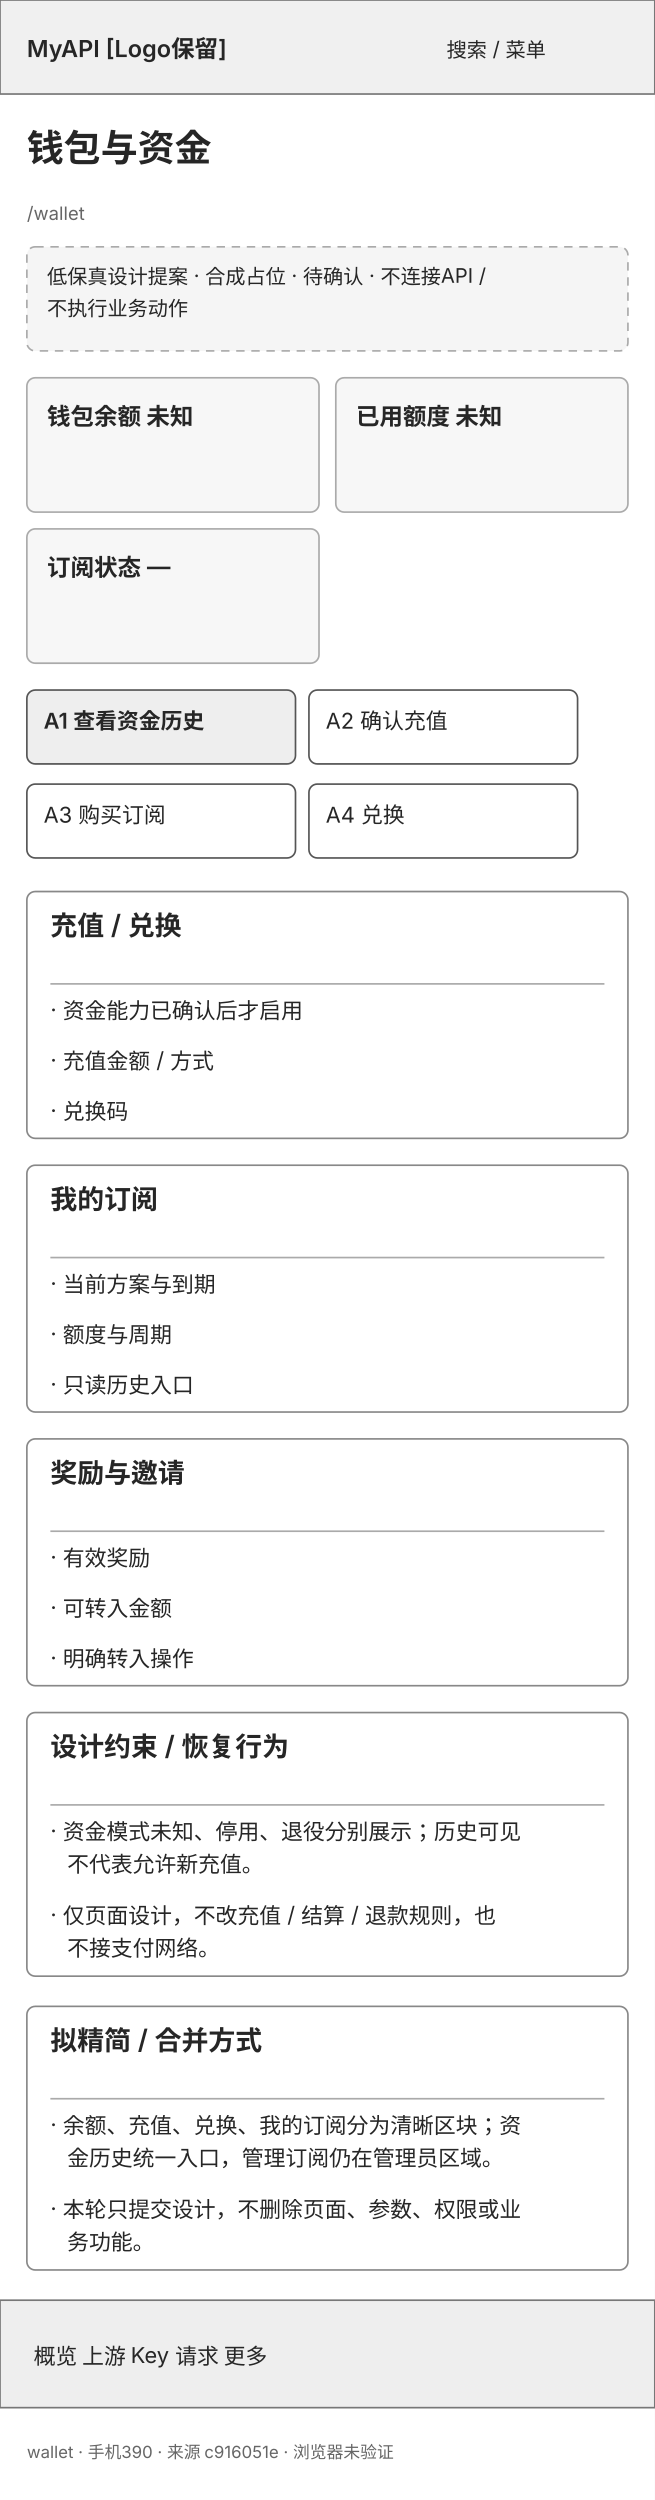
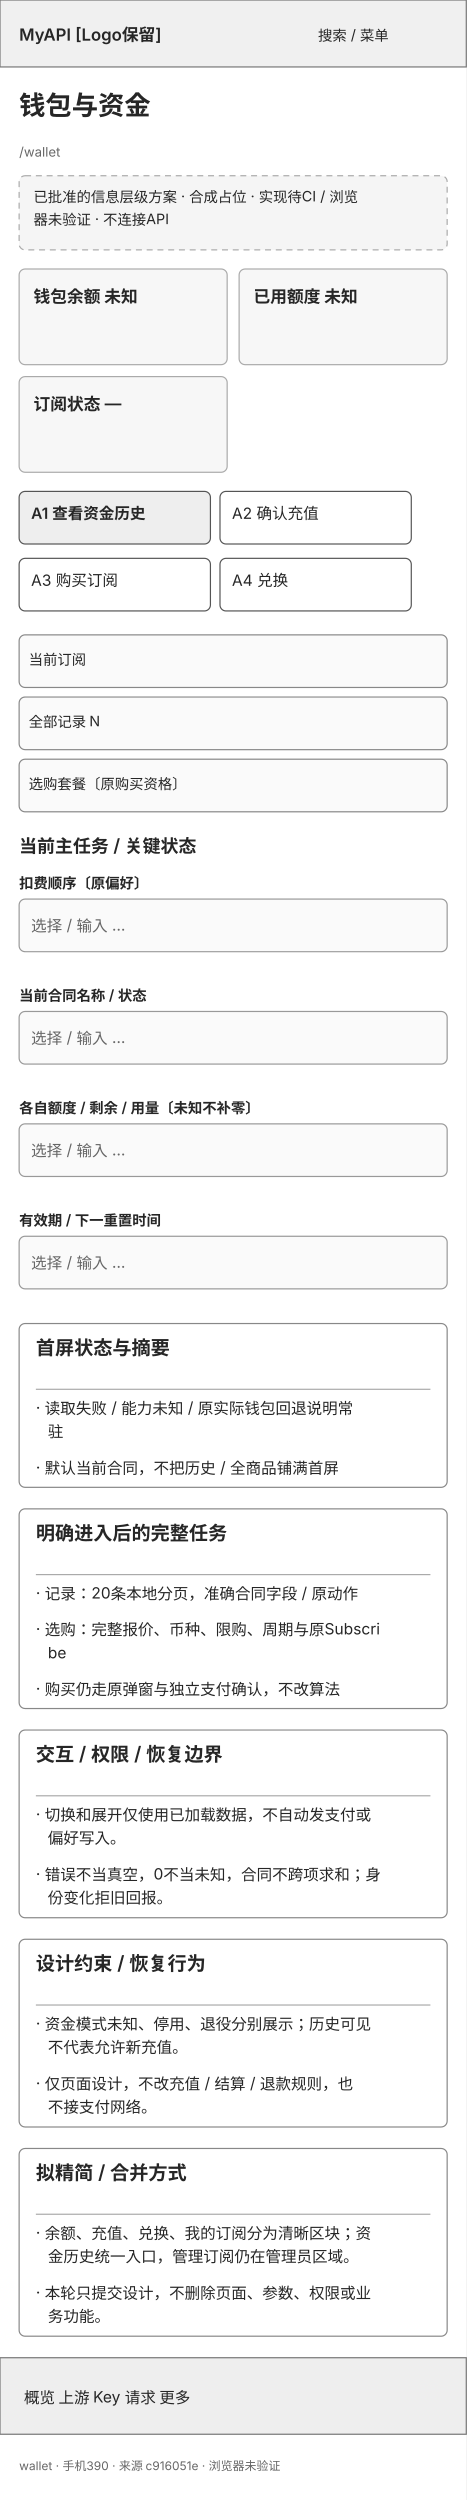
- <svg xmlns="http://www.w3.org/2000/svg" width="390" height="1489" viewBox="0 0 390 1489" role="img" aria-labelledby="title desc">
+ <svg xmlns="http://www.w3.org/2000/svg" width="390" height="2091" viewBox="0 0 390 2091" role="img" aria-labelledby="title desc">
  <rect width="100%" height="100%" fill="#ffffff" />
  <g font-family="system-ui, -apple-system, BlinkMacSystemFont, sans-serif">
    <rect x="0" y="0" width="390" height="56" rx="0" fill="#f0f0f0" stroke="#777777" />
    <text x="16" y="34" font-size="14" font-weight="600" fill="#262626">MyAPI  [Logo保留]</text>
    <text x="266" y="34" font-size="12" font-weight="normal" fill="#262626">搜索  /  菜单</text>
    <text x="16" y="96" font-size="22" font-weight="600" fill="#262626">钱包与资金</text>
    <text x="16" y="131" font-size="11" font-weight="normal" fill="#666666">/wallet</text>
    <rect x="16" y="147" width="358" height="62" rx="5" fill="#f5f5f5" stroke="#aaaaaa" stroke-dasharray="5 4" />
-     <text x="28" y="169" font-size="12" font-weight="normal" fill="#262626">低保真设计提案 · 合成占位 · 待确认 · 不连接API / </text>
-     <text x="28" y="188" font-size="12" font-weight="normal" fill="#262626">不执行业务动作</text>
+     <text x="28" y="169" font-size="12" font-weight="normal" fill="#262626">已批准的信息层级方案 · 合成占位 · 实现待CI / 浏览</text>
+     <text x="28" y="188" font-size="12" font-weight="normal" fill="#262626">器未验证 · 不连接API</text>
    <rect x="16.0" y="225" width="174.0" height="80" rx="5" fill="#f7f7f7" stroke="#aaaaaa" />
    <text x="28.0" y="253" font-size="14" font-weight="600" fill="#262626">钱包余额 未知</text>
    <rect x="200.0" y="225" width="174.0" height="80" rx="5" fill="#f7f7f7" stroke="#aaaaaa" />
    <text x="212.0" y="253" font-size="14" font-weight="600" fill="#262626">已用额度 未知</text>
    <rect x="16.0" y="315" width="174.0" height="80" rx="5" fill="#f7f7f7" stroke="#aaaaaa" />
    <text x="28.0" y="343" font-size="14" font-weight="600" fill="#262626">订阅状态 —</text>
    <rect x="16" y="411" width="160" height="44" rx="5" fill="#eeeeee" stroke="#555555" />
    <text x="26" y="434" font-size="13" font-weight="600" fill="#262626">A1 查看资金历史</text>
    <rect x="184" y="411" width="160" height="44" rx="5" fill="#ffffff" stroke="#555555" />
    <text x="194" y="434" font-size="13" font-weight="normal" fill="#262626">A2 确认充值</text>
    <rect x="16" y="467" width="160" height="44" rx="5" fill="#ffffff" stroke="#555555" />
    <text x="26" y="490" font-size="13" font-weight="normal" fill="#262626">A3 购买订阅</text>
    <rect x="184" y="467" width="160" height="44" rx="5" fill="#ffffff" stroke="#555555" />
    <text x="194" y="490" font-size="13" font-weight="normal" fill="#262626">A4 兑换</text>
-     <rect x="16.0" y="531" width="358.0" height="147" rx="5" fill="#ffffff" stroke="#888888" />
-     <text x="30.0" y="557" font-size="16" font-weight="600" fill="#262626">充值 / 兑换</text>
-     <line x1="30.0" y1="586" x2="360.0" y2="586" stroke="#aaaaaa" />
-     <text x="30.0" y="606" font-size="13" font-weight="normal" fill="#262626">· 资金能力已确认后才启用</text>
-     <text x="30.0" y="636" font-size="13" font-weight="normal" fill="#262626">· 充值金额 / 方式</text>
-     <text x="30.0" y="666" font-size="13" font-weight="normal" fill="#262626">· 兑换码</text>
-     <rect x="16.0" y="694" width="358.0" height="147" rx="5" fill="#ffffff" stroke="#888888" />
-     <text x="30.0" y="720" font-size="16" font-weight="600" fill="#262626">我的订阅</text>
-     <line x1="30.0" y1="749" x2="360.0" y2="749" stroke="#aaaaaa" />
-     <text x="30.0" y="769" font-size="13" font-weight="normal" fill="#262626">· 当前方案与到期</text>
-     <text x="30.0" y="799" font-size="13" font-weight="normal" fill="#262626">· 额度与周期</text>
-     <text x="30.0" y="829" font-size="13" font-weight="normal" fill="#262626">· 只读历史入口</text>
-     <rect x="16.0" y="857" width="358.0" height="147" rx="5" fill="#ffffff" stroke="#888888" />
-     <text x="30.0" y="883" font-size="16" font-weight="600" fill="#262626">奖励与邀请</text>
-     <line x1="30.0" y1="912" x2="360.0" y2="912" stroke="#aaaaaa" />
-     <text x="30.0" y="932" font-size="13" font-weight="normal" fill="#262626">· 有效奖励</text>
-     <text x="30.0" y="962" font-size="13" font-weight="normal" fill="#262626">· 可转入金额</text>
-     <text x="30.0" y="992" font-size="13" font-weight="normal" fill="#262626">· 明确转入操作</text>
-     <rect x="16" y="1020" width="358" height="157" rx="5" fill="#ffffff" stroke="#888888" />
-     <text x="30" y="1046" font-size="16" font-weight="600" fill="#262626">设计约束 / 恢复行为</text>
-     <line x1="30" y1="1075" x2="360" y2="1075" stroke="#aaaaaa" />
-     <text x="30" y="1095" font-size="13" font-weight="normal" fill="#262626">· 资金模式未知、停用、退役分别展示；历史可见</text>
-     <text x="40" y="1115" font-size="13" font-weight="normal" fill="#262626">不代表允许新充值。</text>
-     <text x="30" y="1145" font-size="13" font-weight="normal" fill="#262626">· 仅页面设计，不改充值 / 结算 / 退款规则，也</text>
-     <text x="40" y="1165" font-size="13" font-weight="normal" fill="#262626">不接支付网络。</text>
-     <rect x="16" y="1195" width="358" height="157" rx="5" fill="#ffffff" stroke="#888888" />
-     <text x="30" y="1221" font-size="16" font-weight="600" fill="#262626">拟精简 / 合并方式</text>
-     <line x1="30" y1="1250" x2="360" y2="1250" stroke="#aaaaaa" />
-     <text x="30" y="1270" font-size="13" font-weight="normal" fill="#262626">· 余额、充值、兑换、我的订阅分为清晰区块；资</text>
-     <text x="40" y="1290" font-size="13" font-weight="normal" fill="#262626">金历史统一入口，管理订阅仍在管理员区域。</text>
-     <text x="30" y="1320" font-size="13" font-weight="normal" fill="#262626">· 本轮只提交设计，不删除页面、参数、权限或业</text>
-     <text x="40" y="1340" font-size="13" font-weight="normal" fill="#262626">务功能。</text>
-     <rect x="0" y="1370" width="390" height="64" rx="0" fill="#eeeeee" stroke="#777777" />
-     <text x="20" y="1408" font-size="13" font-weight="normal" fill="#262626">概览      上游      Key      请求      更多</text>
-     <text x="16" y="1464" font-size="10" font-weight="normal" fill="#666666">wallet · 手机390 · 来源 c916051e · 浏览器未验证</text>
+     <rect x="16.0" y="531" width="358.0" height="44" rx="5" fill="#fafafa" stroke="#888888" />
+     <text x="24.0" y="556" font-size="12" font-weight="normal" fill="#262626">当前订阅</text>
+     <rect x="16.0" y="583" width="358.0" height="44" rx="5" fill="#fafafa" stroke="#888888" />
+     <text x="24.0" y="608" font-size="12" font-weight="normal" fill="#262626">全部记录 N</text>
+     <rect x="16.0" y="635" width="358.0" height="44" rx="5" fill="#fafafa" stroke="#888888" />
+     <text x="24.0" y="660" font-size="12" font-weight="normal" fill="#262626">选购套餐〔原购买资格〕</text>
+     <text x="16" y="713" font-size="15" font-weight="600" fill="#262626">当前主任务 / 关键状态</text>
+     <text x="16.0" y="743" font-size="12" font-weight="600" fill="#262626">扣费顺序〔原偏好〕</text>
+     <rect x="16.0" y="752" width="358.0" height="44" rx="5" fill="#fafafa" stroke="#999999" />
+     <text x="26.0" y="779" font-size="13" font-weight="normal" fill="#666666">选择 / 输入 …</text>
+     <text x="16.0" y="837" font-size="12" font-weight="600" fill="#262626">当前合同名称 / 状态</text>
+     <rect x="16.0" y="846" width="358.0" height="44" rx="5" fill="#fafafa" stroke="#999999" />
+     <text x="26.0" y="873" font-size="13" font-weight="normal" fill="#666666">选择 / 输入 …</text>
+     <text x="16.0" y="931" font-size="12" font-weight="600" fill="#262626">各自额度 / 剩余 / 用量〔未知不补零〕</text>
+     <rect x="16.0" y="940" width="358.0" height="44" rx="5" fill="#fafafa" stroke="#999999" />
+     <text x="26.0" y="967" font-size="13" font-weight="normal" fill="#666666">选择 / 输入 …</text>
+     <text x="16.0" y="1025" font-size="12" font-weight="600" fill="#262626">有效期 / 下一重置时间</text>
+     <rect x="16.0" y="1034" width="358.0" height="44" rx="5" fill="#fafafa" stroke="#999999" />
+     <text x="26.0" y="1061" font-size="13" font-weight="normal" fill="#666666">选择 / 输入 …</text>
+     <rect x="16" y="1107" width="358" height="137" rx="5" fill="#ffffff" stroke="#888888" />
+     <text x="30" y="1133" font-size="16" font-weight="600" fill="#262626">首屏状态与摘要</text>
+     <line x1="30" y1="1162" x2="360" y2="1162" stroke="#aaaaaa" />
+     <text x="30" y="1182" font-size="13" font-weight="normal" fill="#262626">· 读取失败 / 能力未知 / 原实际钱包回退说明常</text>
+     <text x="40" y="1202" font-size="13" font-weight="normal" fill="#262626">驻</text>
+     <text x="30" y="1232" font-size="13" font-weight="normal" fill="#262626">· 默认当前合同，不把历史 / 全商品铺满首屏</text>
+     <rect x="16" y="1262" width="358" height="167" rx="5" fill="#ffffff" stroke="#888888" />
+     <text x="30" y="1288" font-size="16" font-weight="600" fill="#262626">明确进入后的完整任务</text>
+     <line x1="30" y1="1317" x2="360" y2="1317" stroke="#aaaaaa" />
+     <text x="30" y="1337" font-size="13" font-weight="normal" fill="#262626">· 记录：20条本地分页，准确合同字段 / 原动作</text>
+     <text x="30" y="1367" font-size="13" font-weight="normal" fill="#262626">· 选购：完整报价、币种、限购、周期与原Subscri</text>
+     <text x="40" y="1387" font-size="13" font-weight="normal" fill="#262626">be</text>
+     <text x="30" y="1417" font-size="13" font-weight="normal" fill="#262626">· 购买仍走原弹窗与独立支付确认，不改算法</text>
+     <rect x="16" y="1447" width="358" height="157" rx="5" fill="#ffffff" stroke="#888888" />
+     <text x="30" y="1473" font-size="16" font-weight="600" fill="#262626">交互 / 权限 / 恢复边界</text>
+     <line x1="30" y1="1502" x2="360" y2="1502" stroke="#aaaaaa" />
+     <text x="30" y="1522" font-size="13" font-weight="normal" fill="#262626">· 切换和展开仅使用已加载数据，不自动发支付或</text>
+     <text x="40" y="1542" font-size="13" font-weight="normal" fill="#262626">偏好写入。</text>
+     <text x="30" y="1572" font-size="13" font-weight="normal" fill="#262626">· 错误不当真空，0不当未知，合同不跨项求和；身</text>
+     <text x="40" y="1592" font-size="13" font-weight="normal" fill="#262626">份变化拒旧回报。</text>
+     <rect x="16" y="1622" width="358" height="157" rx="5" fill="#ffffff" stroke="#888888" />
+     <text x="30" y="1648" font-size="16" font-weight="600" fill="#262626">设计约束 / 恢复行为</text>
+     <line x1="30" y1="1677" x2="360" y2="1677" stroke="#aaaaaa" />
+     <text x="30" y="1697" font-size="13" font-weight="normal" fill="#262626">· 资金模式未知、停用、退役分别展示；历史可见</text>
+     <text x="40" y="1717" font-size="13" font-weight="normal" fill="#262626">不代表允许新充值。</text>
+     <text x="30" y="1747" font-size="13" font-weight="normal" fill="#262626">· 仅页面设计，不改充值 / 结算 / 退款规则，也</text>
+     <text x="40" y="1767" font-size="13" font-weight="normal" fill="#262626">不接支付网络。</text>
+     <rect x="16" y="1797" width="358" height="157" rx="5" fill="#ffffff" stroke="#888888" />
+     <text x="30" y="1823" font-size="16" font-weight="600" fill="#262626">拟精简 / 合并方式</text>
+     <line x1="30" y1="1852" x2="360" y2="1852" stroke="#aaaaaa" />
+     <text x="30" y="1872" font-size="13" font-weight="normal" fill="#262626">· 余额、充值、兑换、我的订阅分为清晰区块；资</text>
+     <text x="40" y="1892" font-size="13" font-weight="normal" fill="#262626">金历史统一入口，管理订阅仍在管理员区域。</text>
+     <text x="30" y="1922" font-size="13" font-weight="normal" fill="#262626">· 本轮只提交设计，不删除页面、参数、权限或业</text>
+     <text x="40" y="1942" font-size="13" font-weight="normal" fill="#262626">务功能。</text>
+     <rect x="0" y="1972" width="390" height="64" rx="0" fill="#eeeeee" stroke="#777777" />
+     <text x="20" y="2010" font-size="13" font-weight="normal" fill="#262626">概览      上游      Key      请求      更多</text>
+     <text x="16" y="2066" font-size="10" font-weight="normal" fill="#666666">wallet · 手机390 · 来源 c916051e · 浏览器未验证</text>
  </g>
</svg>
